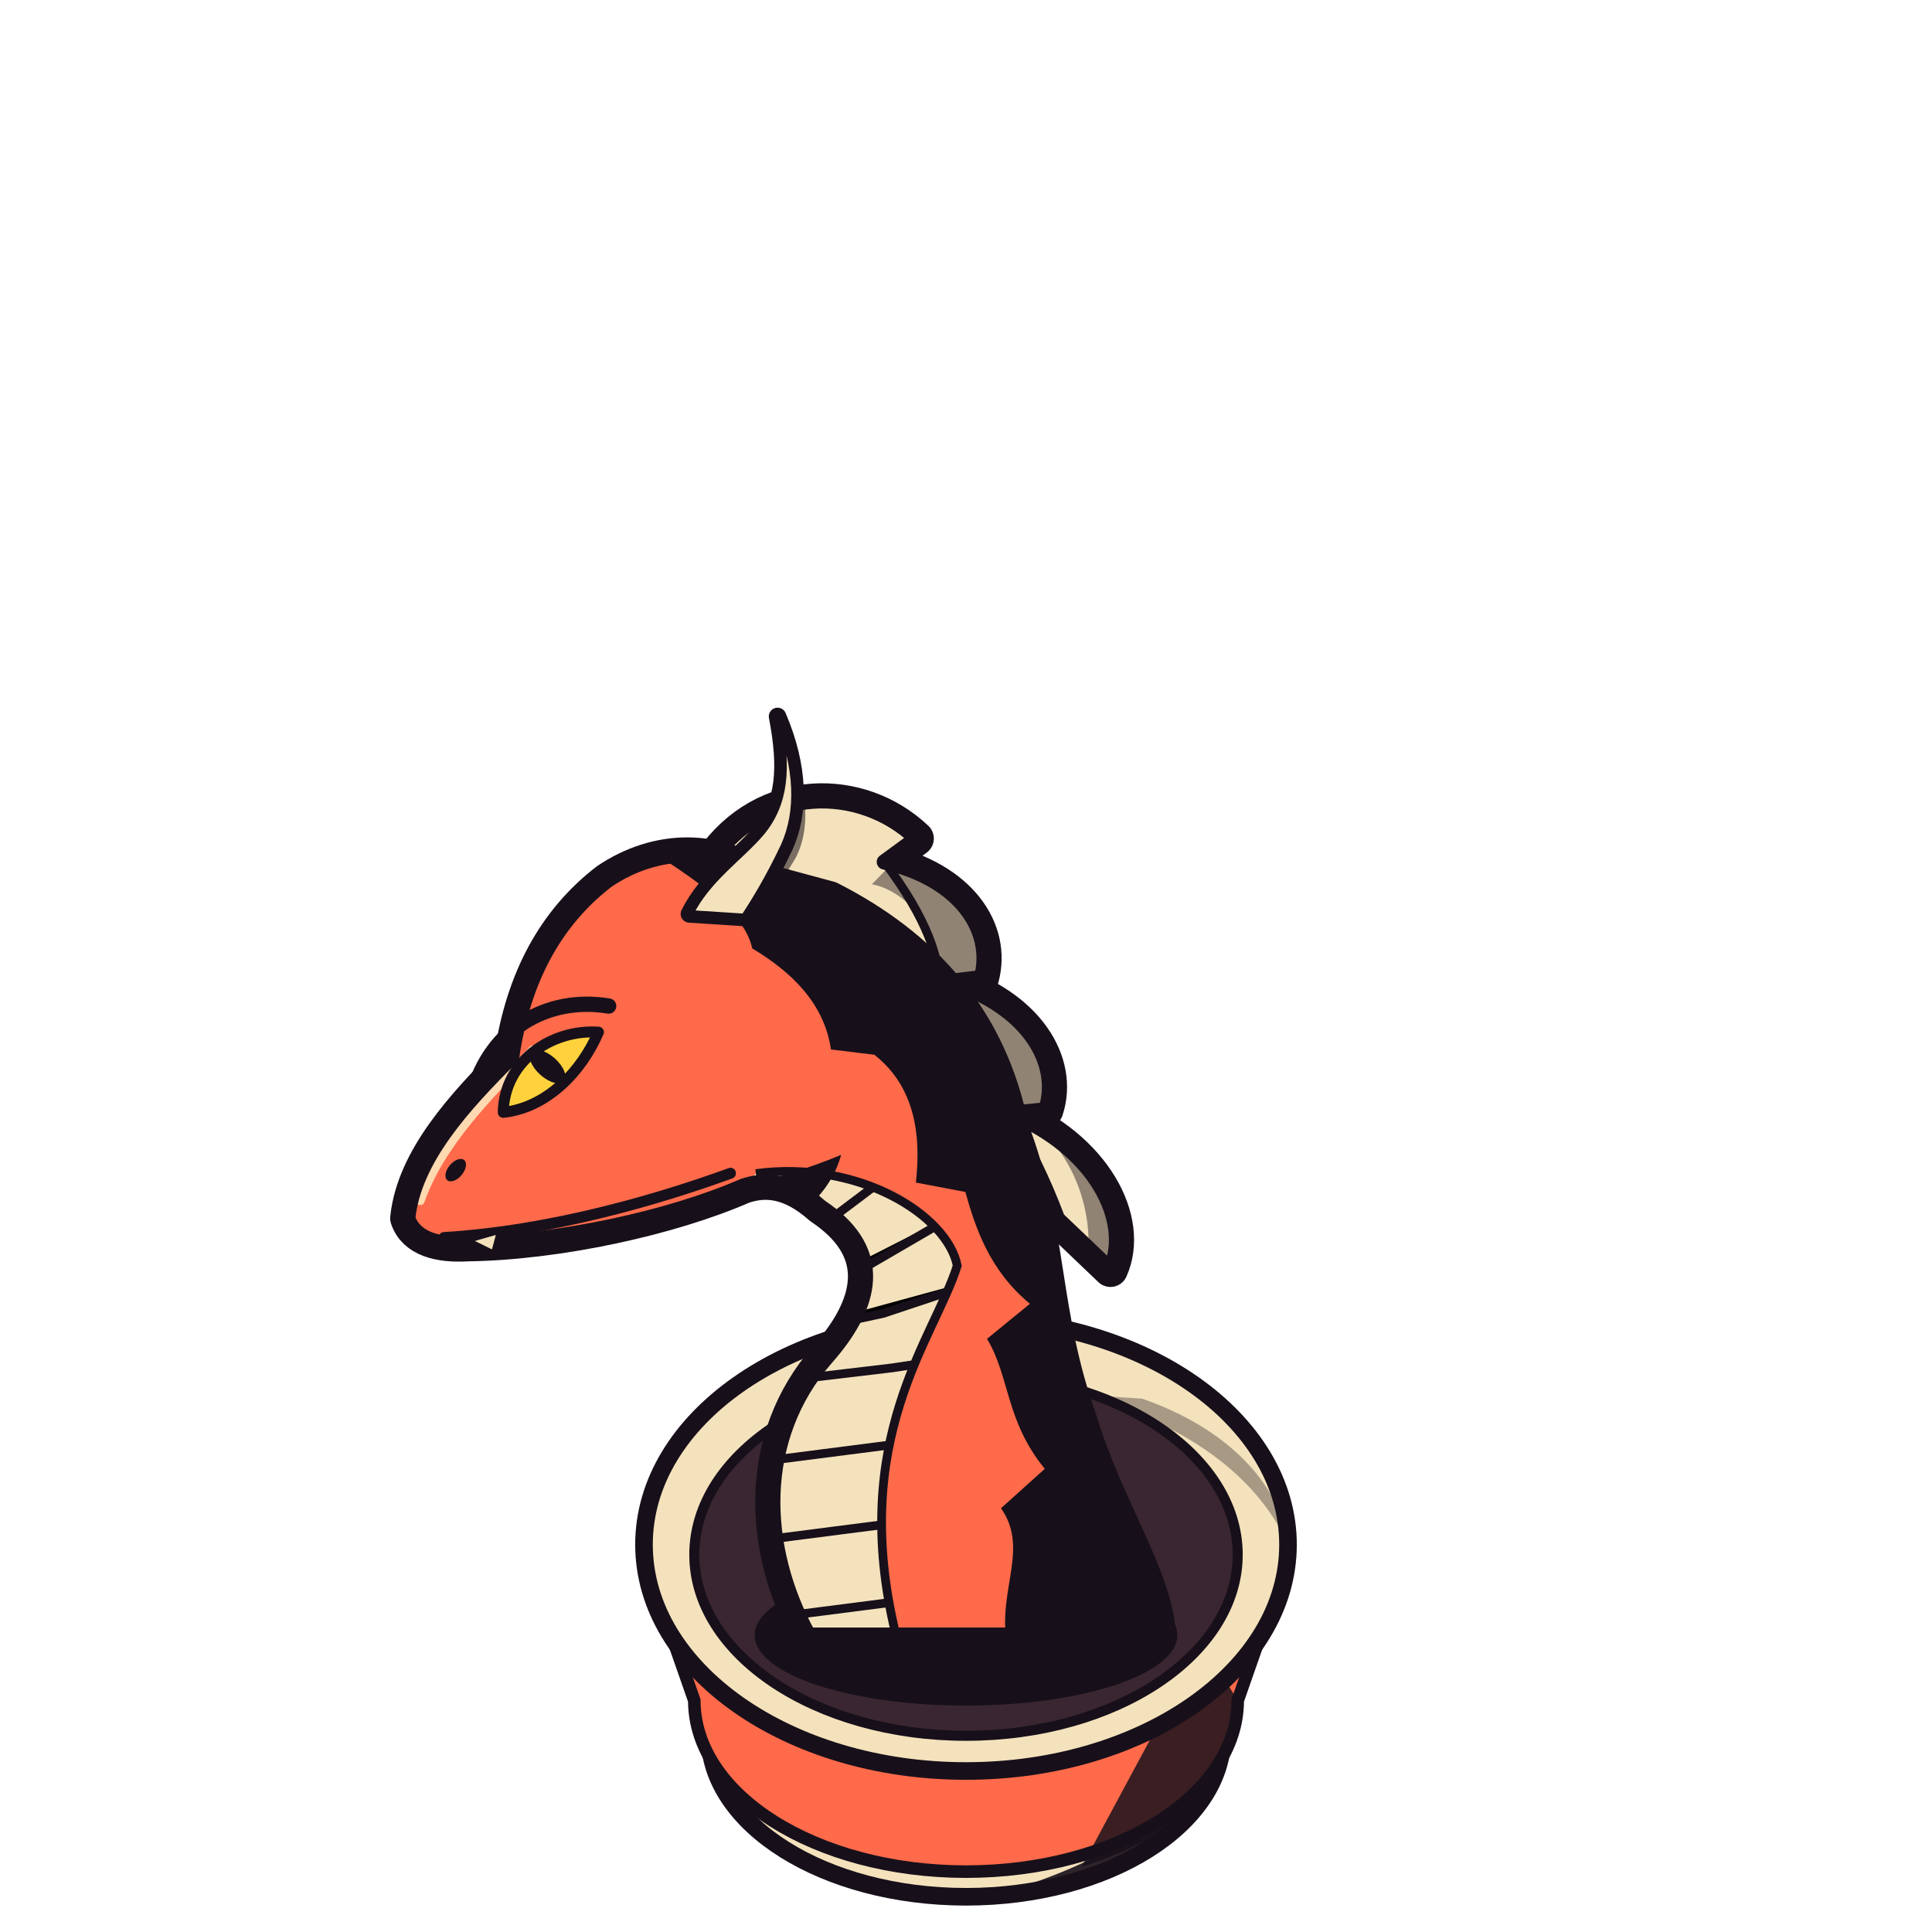
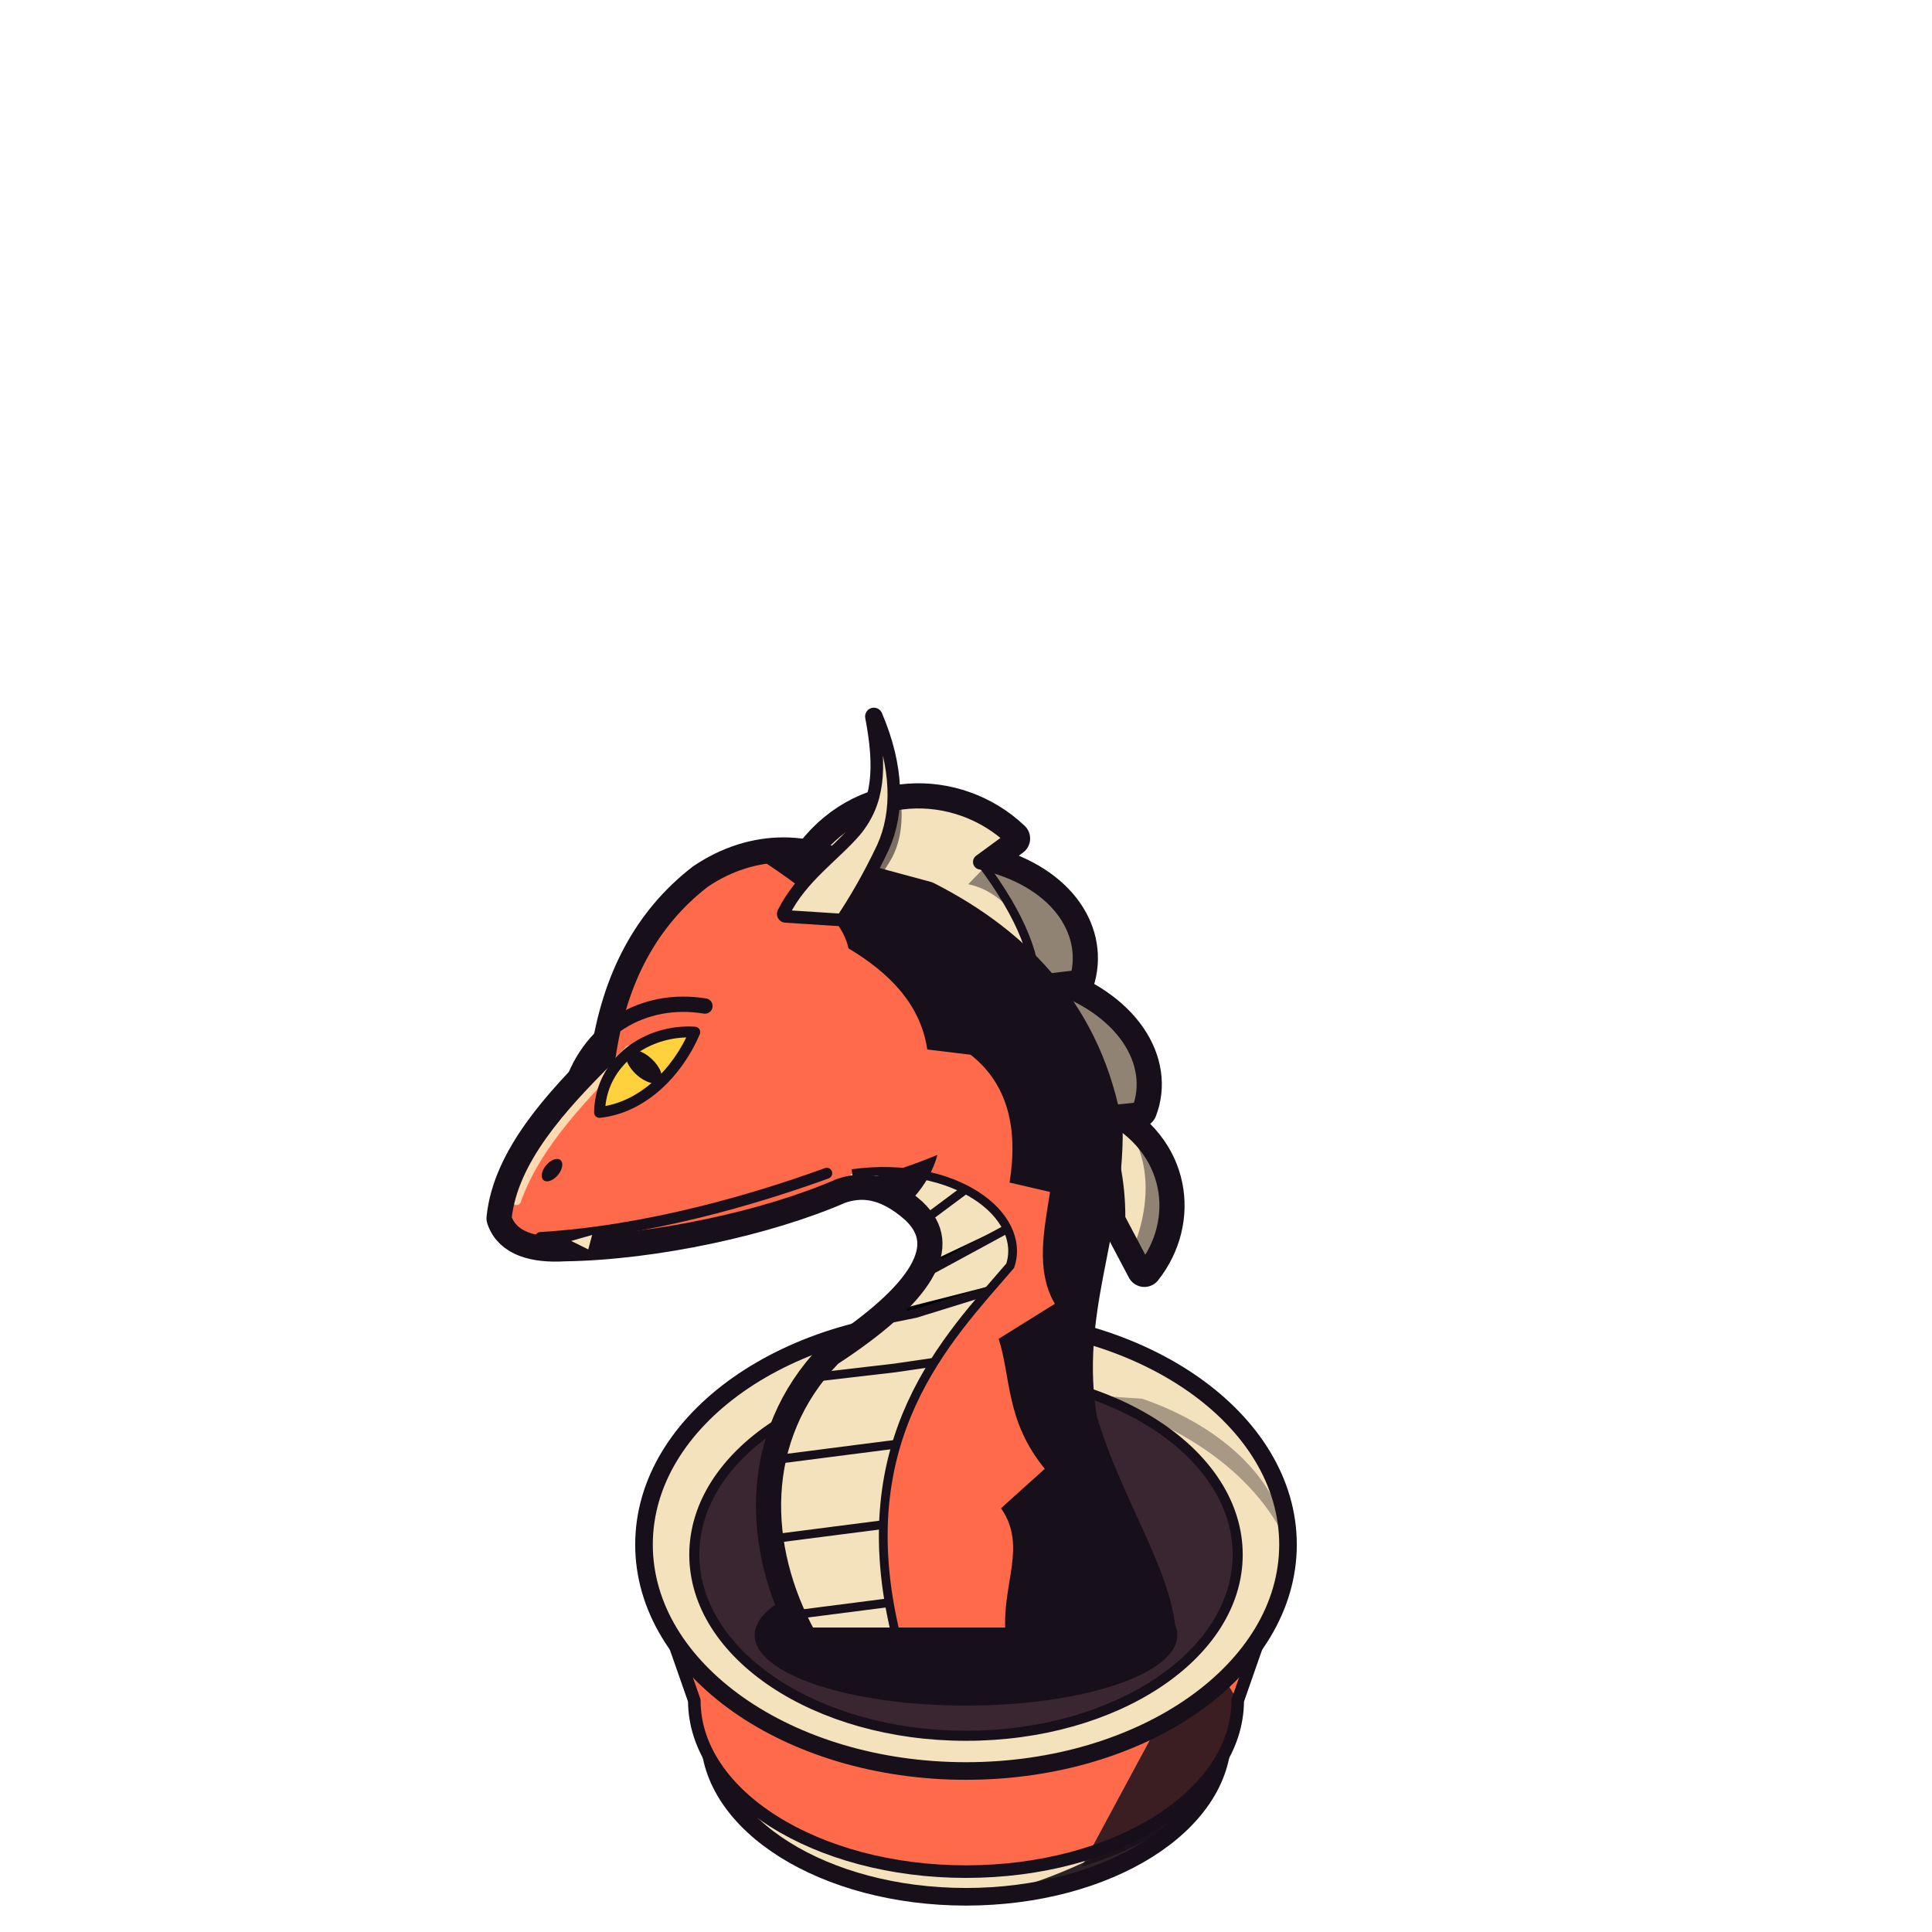
<svg xmlns="http://www.w3.org/2000/svg" viewBox="0 0 768 768" width="768" height="768">
  <path d="M256,614 L282,690 A102,64 0 0 0 486,690 L512,614 Z" fill="#f4e2bd" stroke="#17101a" stroke-width="7" stroke-linejoin="round" />
  <path d="M498,614 L486,690 A102,64 0 0 1 392,754 C440,742 478,716 486,690 Z" fill="#17101a" opacity=".9" />
  <path d="M262,636 L276,676 A108,68 0 0 0 492,676 L506,636 A128,90 0 0 1 262,636 Z" fill="#ff6a4a" stroke="#17101a" stroke-width="5" stroke-linejoin="round" />
  <path d="M470,640 L492,676 A108,68 0 0 1 430,742 L458,690 Z" fill="#17101a" opacity=".85" />
  <ellipse cx="384" cy="614" rx="128" ry="90" fill="#f4e2bd" stroke="#17101a" stroke-width="7" />
  <ellipse cx="384" cy="618" rx="108" ry="72" fill="#3a2630" stroke="#17101a" stroke-width="4" />
  <path d="M424,554 A128,90 0 0 1 512,614 A108,72 0 0 0 454,556 Z" fill="#17101a" opacity=".35" />
  <ellipse cx="384" cy="650" rx="84" ry="28" fill="#17101a" />
  <g transform="translate(384 650) scale(0.87) translate(-384 -650)">
-     <path d="M267.8,296.1 C291.7,261.5 335.6,261.6 361.3,286.0 L346.7,296.7 C381.2,304.5 396.9,327.8 391.1,349.6 L376.0,351.4 C412.5,362.7 427.5,388.7 420.5,410.0 L404.2,411.6 C442.8,427.3 460.0,460.6 450.0,482.9 L425.8,459.8 C412.7,425.0 395.8,397.7 372.1,376.8 C346.9,345.1 316.5,316.5 267.8,296.1 Z" fill="none" stroke="#17101a" stroke-width="16" stroke-linejoin="round" />
-     <path d="M267.8,296.1 C291.7,261.5 335.6,261.6 361.3,286.0 L346.7,296.7 C381.2,304.5 396.9,327.8 391.1,349.6 L376.0,351.4 C412.5,362.7 427.5,388.7 420.5,410.0 L404.2,411.6 C442.8,427.3 460.0,460.6 450.0,482.9 L425.8,459.8 C412.7,425.0 395.8,397.7 372.1,376.8 C346.9,345.1 316.5,316.5 267.8,296.1 Z" fill="#f4e2bd" stroke="#17101a" stroke-width="7" stroke-linejoin="round" />
-     <path d="M346.7,296.7 C366.2,322.5 372.7,341.8 371.8,356.2 M376.0,351.4 C395.4,377.1 402.0,396.5 403.7,414.3" fill="none" stroke="#17101a" stroke-width="4" />
-     <path d="M361.3,286.0 L346.7,296.7 C381.2,304.5 396.9,327.8 391.1,349.6 L376.0,351.4 C412.5,362.7 427.5,388.7 420.5,410.0 L404.2,411.6 C442.8,427.3 460.0,460.6 450.0,482.9 L440.0,468.9 C439.0,435.0 415.6,410.2 397.3,408.4 C404.6,381.1 389.2,362.3 372.0,360.6 C377.6,334.3 359.2,310.3 341.0,306.9 Z" fill="#17101a" opacity=".45" />
+     <path d="M311.8,296.1 C335.7,261.5 379.6,261.6 405.3,286.0 L390.7,296.7 C425.2,304.5 440.9,327.8 435.1,349.6 L420.0,351.4 C456.5,362.7 471.5,388.7 463.3,410.0 L447.9,411.6 C479.0,427.3 483.1,460.6 465.5,482.9 L453.3,459.8 C453.5,425.0 439.8,397.7 416.1,376.8 C390.9,345.1 360.5,316.5 311.8,296.1 Z" fill="none" stroke="#17101a" stroke-width="16" stroke-linejoin="round" />
+     <path d="M311.8,296.1 C335.7,261.5 379.6,261.6 405.3,286.0 L390.7,296.7 C425.2,304.5 440.9,327.8 435.1,349.6 L420.0,351.4 C456.5,362.7 471.5,388.7 463.3,410.0 L447.9,411.6 C479.0,427.3 483.1,460.6 465.5,482.9 L453.3,459.8 C453.5,425.0 439.8,397.7 416.1,376.8 C390.9,345.1 360.5,316.5 311.8,296.1 Z" fill="#f4e2bd" stroke="#17101a" stroke-width="7" stroke-linejoin="round" />
+     <path d="M390.7,296.7 C410.2,322.5 416.7,341.8 415.8,356.2 M420.0,351.4 C439.4,377.1 446.0,396.5 447.2,414.3" fill="none" stroke="#17101a" stroke-width="4" />
+     <path d="M405.3,286.0 L390.7,296.7 C425.2,304.5 440.9,327.8 435.1,349.6 L420.0,351.4 C456.5,362.7 471.5,388.7 463.3,410.0 L447.9,411.6 C479.0,427.3 483.1,460.6 465.5,482.9 L462.0,468.9 C473.5,435.0 458.7,410.2 441.3,408.4 C448.6,381.1 433.2,362.3 416.0,360.6 C421.6,334.3 403.2,310.3 385.0,306.9 Z" fill="#17101a" opacity=".45" />
    <clipPath id="c2">
-       <path d="M128.9,459.5 C131.7,432.4 154.4,407.7 176.4,385.8 C181.5,350.6 196.0,323.7 220.0,305.2 C243.2,289.5 271.0,289.6 291.7,305.4 L321.7,313.5 C364.2,335.1 394.9,368.2 404.8,418.8 C422.8,466.0 418.1,502.3 436.0,552.0 C448.0,592.0 470.0,622.0 472.0,650.0 L312.0,650.0 C290.0,610.0 288.0,560.0 320.1,523.3 C344.2,496.0 344.7,472.5 317.6,454.4 C303.4,441.8 291.8,441.6 282.1,444.9 C248.9,459.4 197.6,470.6 156.5,471.2 C143.1,472.0 132.1,469.1 128.9,459.5 Z" />
+       <path d="M172.9,459.5 C175.7,432.4 198.4,407.7 220.4,385.8 C225.5,350.6 240.0,323.7 264.0,305.2 C287.2,289.5 315.0,289.6 335.7,305.4 L365.7,313.5 C408.2,335.1 438.9,368.2 447.6,418.8 C448.1,466.0 427.6,502.3 436.0,552.0 C448.0,592.0 470.0,622.0 472.0,650.0 L312.0,650.0 C290.0,610.0 288.0,560.0 323.3,523.3 C365.1,496.0 380.9,472.5 361.6,454.4 C347.4,441.8 335.8,441.6 326.1,444.9 C292.9,459.4 241.6,470.6 200.5,471.2 C187.1,472.0 176.1,469.1 172.9,459.5 Z" />
    </clipPath>
-     <path d="M128.9,459.5 C131.7,432.4 154.4,407.7 176.4,385.8 C181.5,350.6 196.0,323.7 220.0,305.2 C243.2,289.5 271.0,289.6 291.7,305.4 L321.7,313.5 C364.2,335.1 394.9,368.2 404.8,418.8 C422.8,466.0 418.1,502.3 436.0,552.0 C448.0,592.0 470.0,622.0 472.0,650.0 L312.0,650.0 C290.0,610.0 288.0,560.0 320.1,523.3 C344.2,496.0 344.7,472.5 317.6,454.4 C303.4,441.8 291.8,441.6 282.1,444.9 C248.9,459.4 197.6,470.6 156.5,471.2 C143.1,472.0 132.1,469.1 128.9,459.5 Z" fill="none" stroke="#17101a" stroke-width="16" stroke-linejoin="round" />
-     <path d="M128.9,459.5 C131.7,432.4 154.4,407.7 176.4,385.8 C181.5,350.6 196.0,323.7 220.0,305.2 C243.2,289.5 271.0,289.6 291.7,305.4 L321.7,313.5 C364.2,335.1 394.9,368.2 404.8,418.8 C422.8,466.0 418.1,502.3 436.0,552.0 C448.0,592.0 470.0,622.0 472.0,650.0 L312.0,650.0 C290.0,610.0 288.0,560.0 320.1,523.3 C344.2,496.0 344.7,472.5 317.6,454.4 C303.4,441.8 291.8,441.6 282.1,444.9 C248.9,459.4 197.6,470.6 156.5,471.2 C143.1,472.0 132.1,469.1 128.9,459.5 Z" fill="#ff6a4a" />
+     <path d="M172.9,459.5 C175.7,432.4 198.4,407.7 220.4,385.8 C225.5,350.6 240.0,323.7 264.0,305.2 C287.2,289.5 315.0,289.6 335.7,305.4 L365.7,313.5 C408.2,335.1 438.9,368.2 447.6,418.8 C448.1,466.0 427.6,502.3 436.0,552.0 C448.0,592.0 470.0,622.0 472.0,650.0 L312.0,650.0 C290.0,610.0 288.0,560.0 323.3,523.3 C365.1,496.0 380.9,472.5 361.6,454.4 C347.4,441.8 335.8,441.6 326.1,444.9 C292.9,459.4 241.6,470.6 200.5,471.2 C187.1,472.0 176.1,469.1 172.9,459.5 Z" fill="none" stroke="#17101a" stroke-width="16" stroke-linejoin="round" />
+     <path d="M172.9,459.5 C175.7,432.4 198.4,407.7 220.4,385.8 C225.5,350.6 240.0,323.7 264.0,305.2 C287.2,289.5 315.0,289.6 335.7,305.4 L365.7,313.5 C408.2,335.1 438.9,368.2 447.6,418.8 C448.1,466.0 427.6,502.3 436.0,552.0 C448.0,592.0 470.0,622.0 472.0,650.0 L312.0,650.0 C290.0,610.0 288.0,560.0 323.3,523.3 C365.1,496.0 380.9,472.5 361.6,454.4 C347.4,441.8 335.8,441.6 326.1,444.9 C292.9,459.4 241.6,470.6 200.5,471.2 C187.1,472.0 176.1,469.1 172.9,459.5 Z" fill="#ff6a4a" />
    <g clip-path="url(#c2)">
      <clipPath id="c2b">
-         <path d="M312.0,650.0 C290.0,610.0 288.0,560.0 320.1,523.3 C344.2,496.0 344.7,472.5 317.6,454.4 C303.4,441.8 291.8,441.6 282.1,444.9 L288.0,439.1 C335.1,432.7 375.5,458.2 380.0,481.2 C369.5,514.5 330.0,560.0 352.0,650.0 Z" />
+         <path d="M312.0,650.0 C290.0,610.0 288.0,560.0 323.3,523.3 C365.1,496.0 380.9,472.5 361.6,454.4 C347.4,441.8 335.8,441.6 326.1,444.9 L332.0,439.1 C379.1,432.7 411.8,458.2 404.2,481.2 C375.6,514.5 330.0,560.0 352.0,650.0 Z" />
      </clipPath>
-       <path d="M312.0,650.0 C290.0,610.0 288.0,560.0 320.1,523.3 C344.2,496.0 344.7,472.5 317.6,454.4 C303.4,441.8 291.8,441.6 282.1,444.9 L288.0,439.1 C335.1,432.7 375.5,458.2 380.0,481.2 C369.5,514.5 330.0,560.0 352.0,650.0 Z" fill="#f4e2bd" />
+       <path d="M312.0,650.0 C290.0,610.0 288.0,560.0 323.3,523.3 C365.1,496.0 380.9,472.5 361.6,454.4 C347.4,441.8 335.8,441.6 326.1,444.9 L332.0,439.1 C379.1,432.7 411.8,458.2 404.2,481.2 C375.6,514.5 330.0,560.0 352.0,650.0 Z" fill="#f4e2bd" />
      <g clip-path="url(#c2b)" stroke="#17101a" stroke-width="4">
-         <path d="M256.0,506.3 L312.2,467.4 L367.9,425.4" />
-         <path d="M270.5,512.4 L331.9,485.4 L390.1,451.5" />
-         <path d="M278.7,517.5 L346.1,503.0 L411.2,481.3" />
-         <path d="M280.0,536.2 L350.1,527.9 L419.9,517.3" />
+         <path d="M297.3,506.3 L355.5,467.4 L411.9,425.4" />
+         <path d="M298.0,512.4 L364.0,485.4 L426.4,451.5" />
+         <path d="M289.2,517.5 L361.0,503.0 L431.0,481.3" />
+         <path d="M280.2,536.2 L351.6,527.9 L423.8,517.3" />
        <path d="M280.0,572.0 L350.0,563.0 L420.0,554.0" />
        <path d="M280.0,608.0 L350.0,599.0 L420.0,590.0" />
        <path d="M280.0,644.0 L350.0,635.0 L420.0,626.0" />
      </g>
-       <path d="M288.0,439.1 C335.1,432.7 375.5,458.2 380.0,481.2 C369.5,514.5 330.0,560.0 352.0,650.0" fill="none" stroke="#17101a" stroke-width="4" />
-       <path d="M232.3,286.6 L360.5,212.6 L404.5,288.8 L444.5,358.1 L505.7,451.3 L520.0,560.0 L520.0,660.0 L404.0,660.0 C396.0,632.0 414.0,612.0 400.0,592.0 L420.0,574.0 C402.0,552.0 404.1,532.0 393.6,514.6 L413.2,498.6 C394.6,483.2 388.3,463.8 383.7,447.5 L361.1,443.2 C363.9,418.5 359.1,398.1 342.1,384.8 L322.3,382.4 C319.2,361.1 304.0,346.8 286.3,336.2 C282.5,317.6 254.7,301.4 232.3,286.6 Z" fill="#17101a" />
-       <g transform="rotate(-30 404 520)">
+       <path d="M332.0,439.1 C379.1,432.7 411.8,458.2 404.2,481.2 C375.6,514.5 330.0,560.0 352.0,650.0" fill="none" stroke="#17101a" stroke-width="4" />
+       <path d="M276.3,286.6 L404.5,212.6 L448.5,288.8 L488.5,358.1 L527.7,451.3 L520.0,560.0 L520.0,660.0 L404.0,660.0 C396.0,632.0 414.0,612.0 400.0,592.0 L420.0,574.0 C402.0,552.0 404.6,532.0 398.9,514.6 L424.6,498.6 C415.5,483.2 419.9,463.8 422.4,447.5 L403.9,443.2 C407.9,418.5 403.1,398.1 386.1,384.8 L366.3,382.4 C363.2,361.1 348.0,346.8 330.3,336.2 C326.5,317.6 298.7,301.4 276.3,286.6 Z" fill="#17101a" />
+       <g transform="translate(44 0) rotate(-30 404 520)">
        <path d="M336,394 C300,390 250,374 214,354 C230,374 290,402 336,418 C356,420 372,414 382,404 C366,402 350,398 336,394 Z" fill="#17101a" />
        <path d="M205,326 C226,308 256,300 284,292" fill="none" stroke="#ffd9b0" stroke-width="4" stroke-linecap="round" />
      </g>
    </g>
-     <path d="M128.9,459.5 C131.7,432.4 154.4,407.7 176.4,385.8 C181.5,350.6 196.0,323.7 220.0,305.2 C243.2,289.5 271.0,289.6 291.7,305.4 L321.7,313.5 C364.2,335.1 394.9,368.2 404.8,418.8 C422.8,466.0 418.1,502.3 436.0,552.0 C448.0,592.0 470.0,622.0 472.0,650.0 L312.0,650.0 C290.0,610.0 288.0,560.0 320.1,523.3 C344.2,496.0 344.7,472.5 317.6,454.4 C303.4,441.8 291.8,441.6 282.1,444.9 C248.9,459.4 197.6,470.6 156.5,471.2 C143.1,472.0 132.1,469.1 128.9,459.5 Z" fill="none" stroke="#17101a" stroke-width="7" stroke-linejoin="round" />
-     <g transform="rotate(-30 404 520)">
+     <path d="M172.9,459.5 C175.7,432.4 198.4,407.7 220.4,385.8 C225.5,350.6 240.0,323.7 264.0,305.2 C287.2,289.5 315.0,289.6 335.7,305.4 L365.7,313.5 C408.2,335.1 438.9,368.2 447.6,418.8 C448.1,466.0 427.6,502.3 436.0,552.0 C448.0,592.0 470.0,622.0 472.0,650.0 L312.0,650.0 C290.0,610.0 288.0,560.0 323.3,523.3 C365.1,496.0 380.9,472.5 361.6,454.4 C347.4,441.8 335.8,441.6 326.1,444.9 C292.9,459.4 241.6,470.6 200.5,471.2 C187.1,472.0 176.1,469.1 172.9,459.5 Z" fill="none" stroke="#17101a" stroke-width="7" stroke-linejoin="round" />
+     <g transform="translate(44 0) rotate(-30 404 520)">
      <g transform="translate(284,304) scale(1)">
        <path d="M-26,6 C-14,-14 12,-16 30,-4 C14,8 -8,14 -26,6 Z" fill="#ffd23d" stroke="#17101a" stroke-width="5" stroke-linejoin="round" />
        <ellipse cx="2" cy="-2" rx="5" ry="10" transform="rotate(-18 2 -2)" fill="#17101a" />
        <path d="M-34,-8 C-12,-30 18,-30 40,-12" fill="none" stroke="#17101a" stroke-width="7" stroke-linecap="round" />
      </g>
      <ellipse cx="226" cy="322" rx="6" ry="3.5" fill="#17101a" transform="rotate(-20 226 322)" />
      <path d="M206,346 C250,368 300,380 334,386" fill="none" stroke="#17101a" stroke-width="5" stroke-linecap="round" />
      <path d="M214,352 L222,364 L230,356 Z" fill="#f4e2bd" stroke="#17101a" stroke-width="3" stroke-linejoin="round" />
    </g>
-     <g transform="rotate(-30 404 520)">
+     <g transform="translate(44 0) rotate(-30 404 520)">
      <g transform="translate(392 282) scale(0.5) translate(-392 -282)">
        <path d="M362,266 C392,246 428,244 456,234 C488,222 506,196 522,150 C516,200 496,236 468,256 C442,274 420,286 404,294 Z" fill="none" stroke="#17101a" stroke-width="16" stroke-linejoin="round" />
        <path d="M362,266 C392,246 428,244 456,234 C488,222 506,196 522,150 C516,200 496,236 468,256 C442,274 420,286 404,294 Z" fill="#f4e2bd" stroke="#17101a" stroke-width="7" stroke-linejoin="round" />
        <path d="M468,256 C496,236 516,200 522,150 C518,212 500,252 472,270 C448,284 424,292 404,294 C428,282 448,270 468,256 Z" fill="#17101a" opacity=".55" />
      </g>
    </g>
  </g>
</svg>
